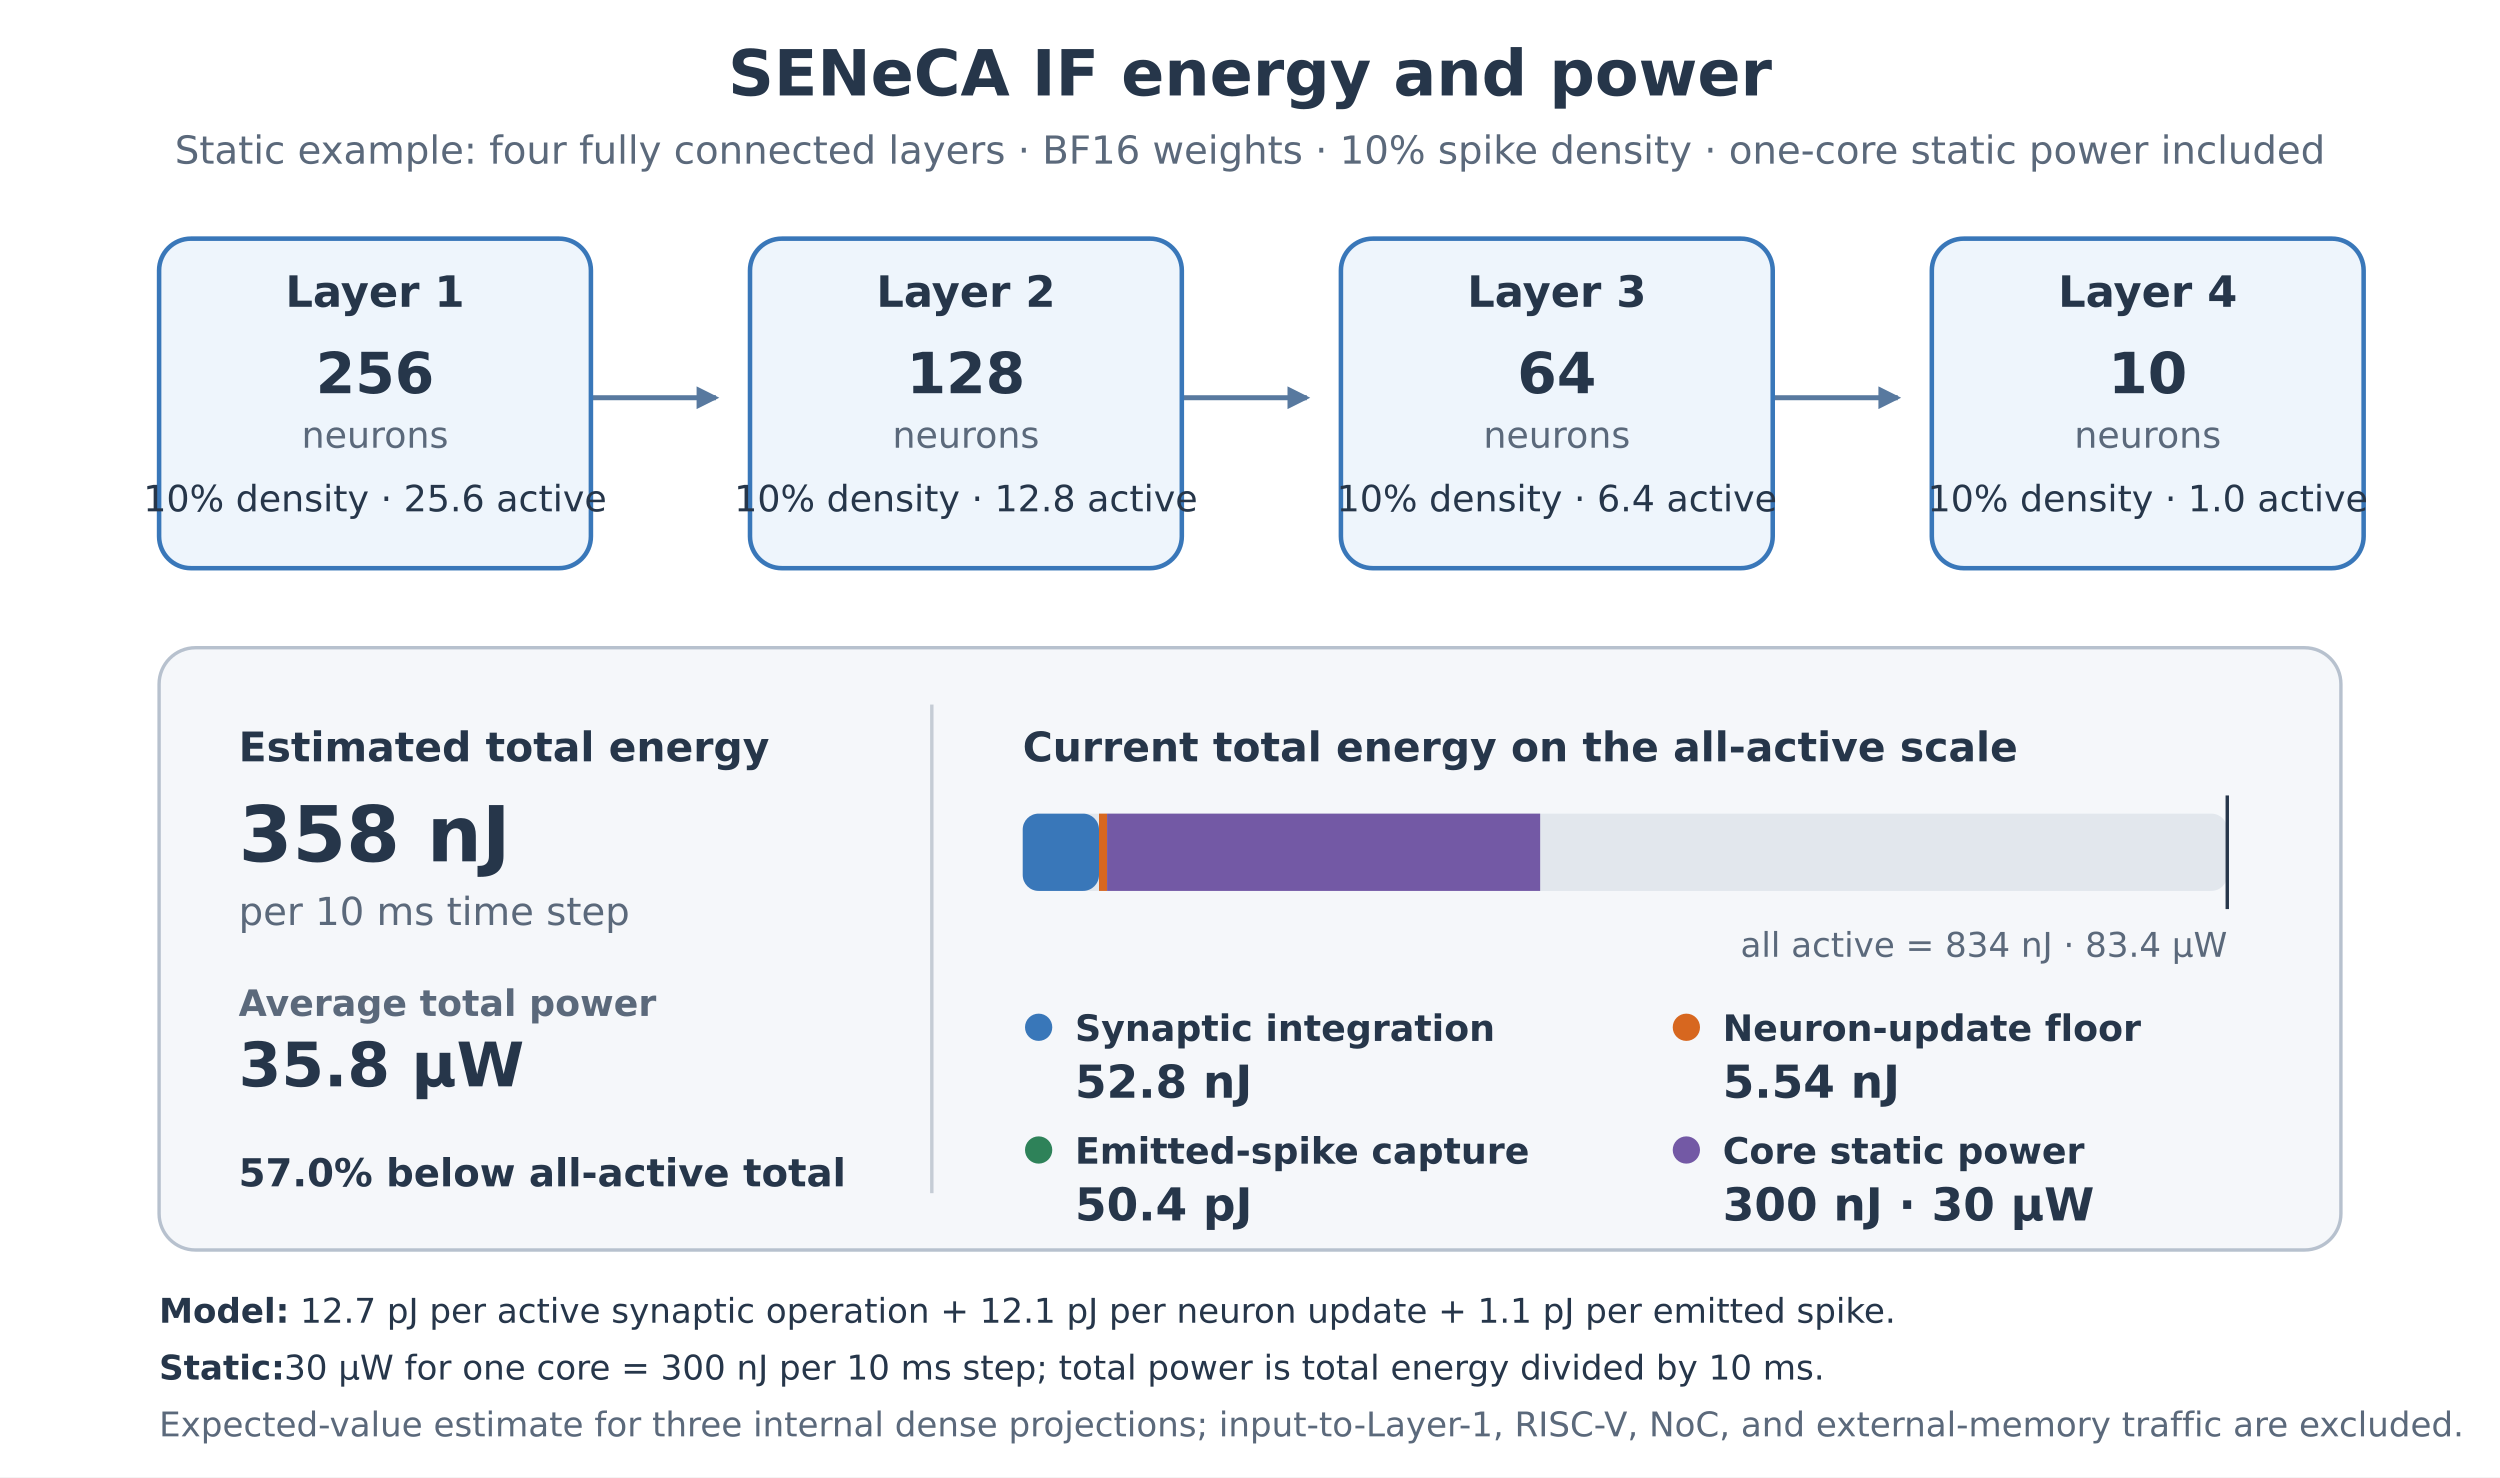
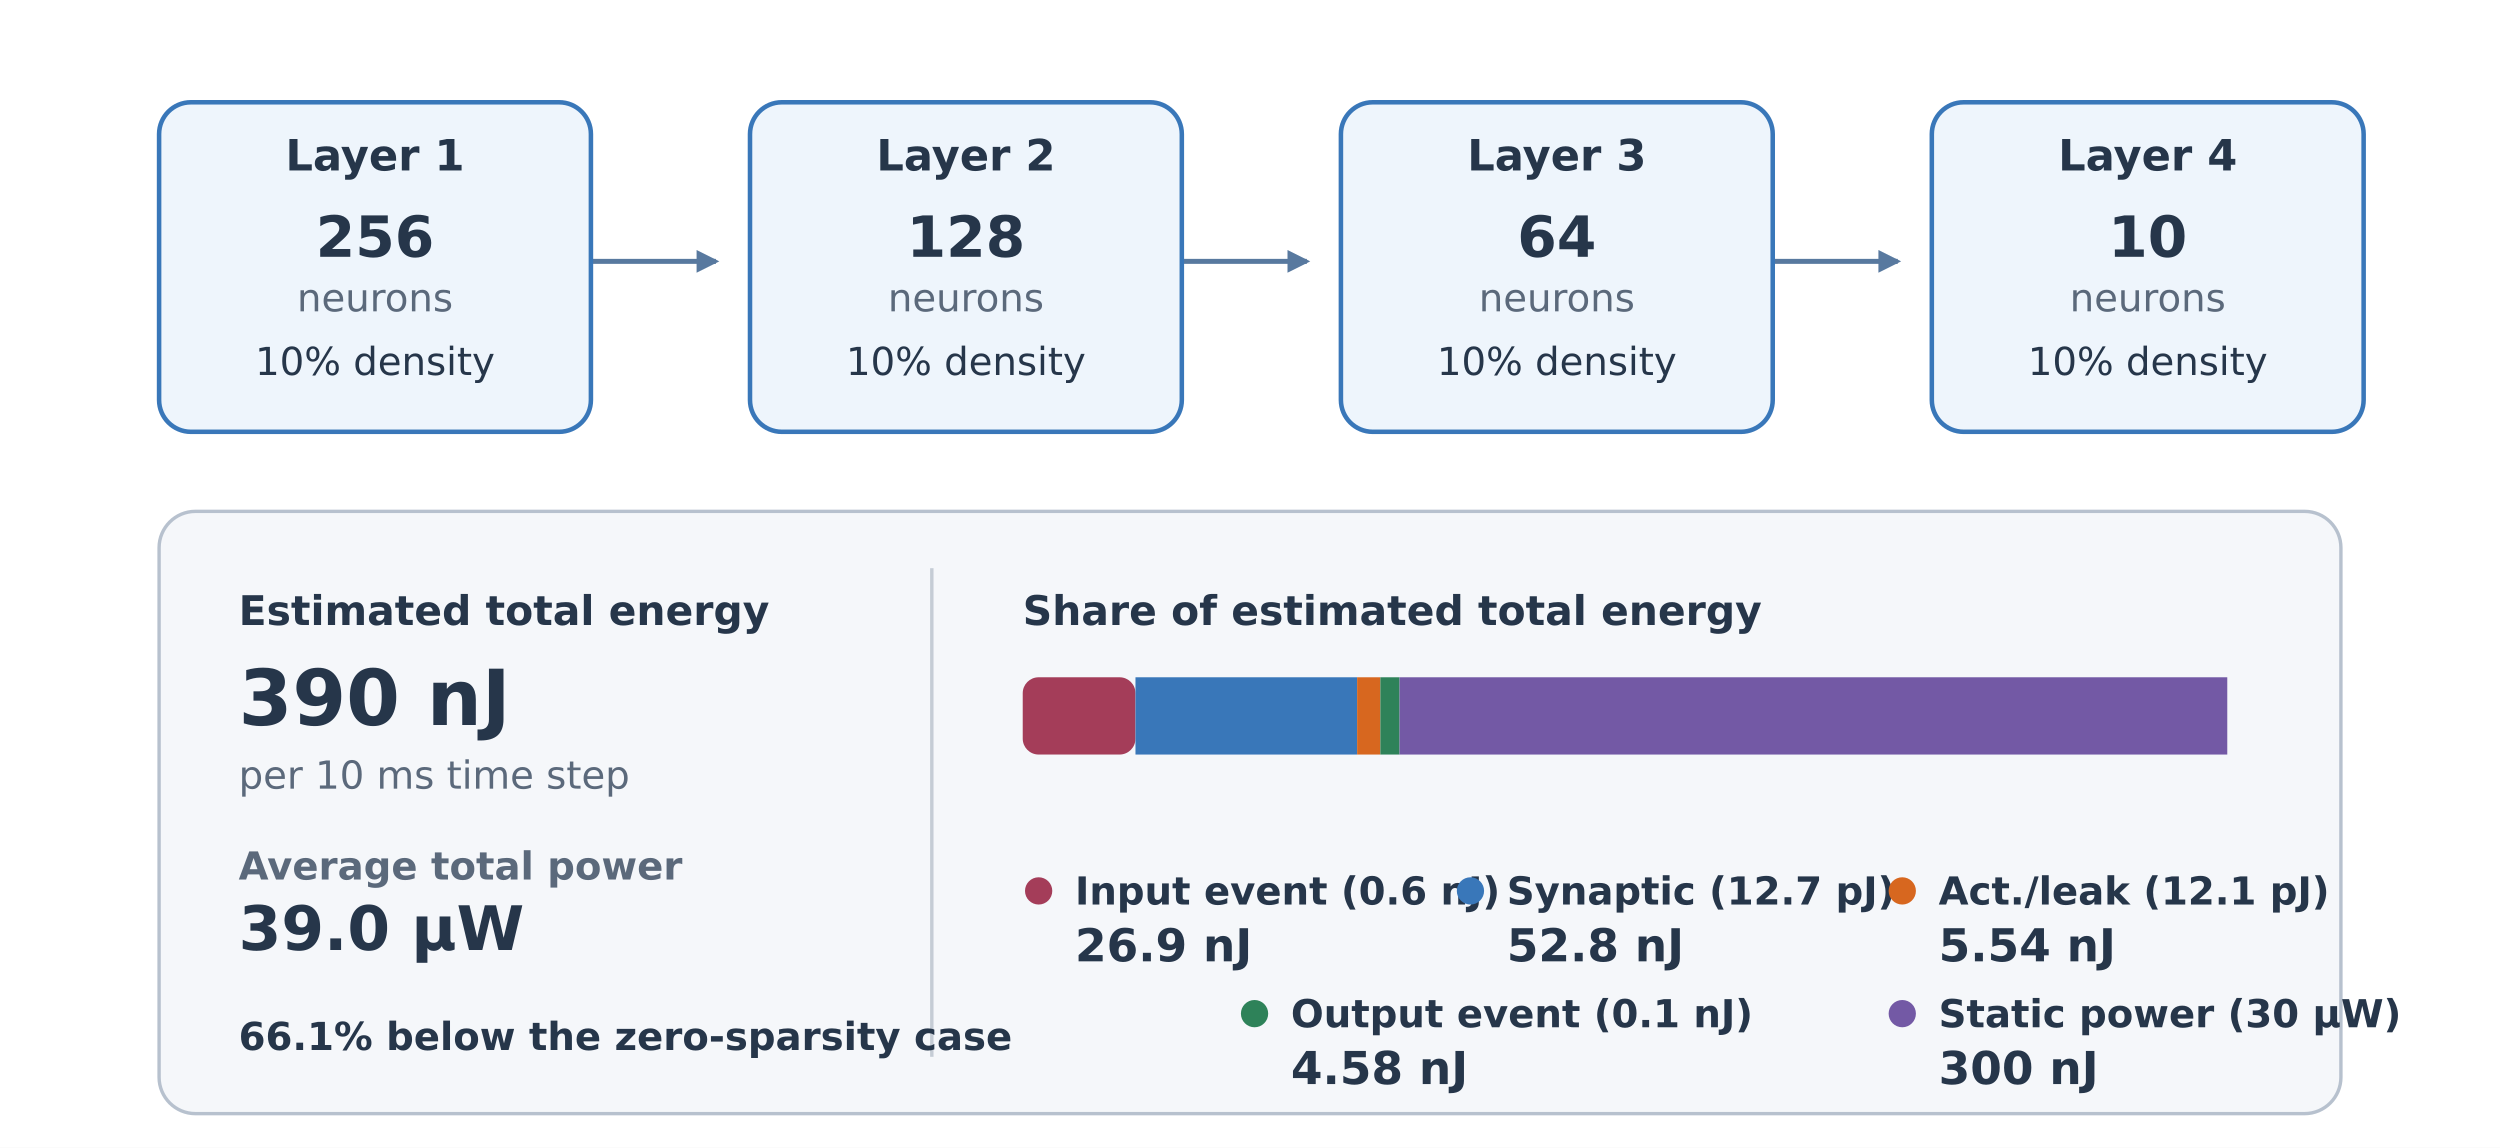
- <svg xmlns="http://www.w3.org/2000/svg" width="1100" height="650" viewBox="0 0 1100 650" role="img" aria-labelledby="seneca-calc-title seneca-calc-desc">
+ <svg xmlns="http://www.w3.org/2000/svg" width="1100" height="505" viewBox="0 0 1100 505" role="img" aria-labelledby="seneca-calc-title seneca-calc-desc">
  <defs>
    <style>
      .text { fill: #26364a; font-family: 'DejaVu Sans', Arial, sans-serif; }
      .muted { fill: #5b697b; }
-       .title { font-size: 28px; font-weight: 600; text-anchor: middle; }
-       .subtitle { font-size: 17px; text-anchor: middle; }
      .layer-title { font-size: 19px; font-weight: 600; text-anchor: middle; }
      .layer-value { font-size: 25px; font-weight: 600; text-anchor: middle; }
-       .layer-detail { font-size: 16px; text-anchor: middle; }
+       .layer-detail { font-size: 17px; text-anchor: middle; }
      .result-label { font-size: 18px; font-weight: 600; }
      .result-value { font-size: 34px; font-weight: 600; }
-       .breakdown-label { font-size: 16px; font-weight: 600; }
+       .breakdown-label { font-size: 17px; font-weight: 600; }
      .breakdown-value { font-size: 20px; font-weight: 600; }
-       .note { font-size: 15px; }
      .structural { vector-effect: non-scaling-stroke; }
    </style>
    <marker id="seneca-arrow" markerWidth="10" markerHeight="10" refX="8.5" refY="5" orient="auto" markerUnits="userSpaceOnUse">
      <path d="M0 0L10 5L0 10Z" fill="#58799f" />
    </marker>
  </defs>
-   <rect width="1100" height="650" fill="#ffffff" />
-   <text class="text title" x="550" y="42">SENeCA IF energy and power</text>
-   <text class="text subtitle muted" x="550" y="72">Static example: four fully connected layers · BF16 weights · 10% spike density · one-core static power included</text>
+   <rect width="1100" height="505" fill="#ffffff" />
  <g class="structural">
-     <path d="M260 175H315" fill="none" stroke="#58799f" stroke-width="2.2" marker-end="url(#seneca-arrow)" />
-     <path d="M520 175H575" fill="none" stroke="#58799f" stroke-width="2.2" marker-end="url(#seneca-arrow)" />
-     <path d="M780 175H835" fill="none" stroke="#58799f" stroke-width="2.2" marker-end="url(#seneca-arrow)" />
+     <path d="M260 115H315" fill="none" stroke="#58799f" stroke-width="2.2" marker-end="url(#seneca-arrow)" />
+     <path d="M520 115H575" fill="none" stroke="#58799f" stroke-width="2.2" marker-end="url(#seneca-arrow)" />
+     <path d="M780 115H835" fill="none" stroke="#58799f" stroke-width="2.2" marker-end="url(#seneca-arrow)" />
  </g>
  <g>
-     <rect x="70" y="105" width="190" height="145" rx="14" fill="#eef5fc" stroke="#3977b9" stroke-width="2" />
-     <rect x="330" y="105" width="190" height="145" rx="14" fill="#eef5fc" stroke="#3977b9" stroke-width="2" />
-     <rect x="590" y="105" width="190" height="145" rx="14" fill="#eef5fc" stroke="#3977b9" stroke-width="2" />
-     <rect x="850" y="105" width="190" height="145" rx="14" fill="#eef5fc" stroke="#3977b9" stroke-width="2" />
-     <text class="text layer-title" x="165" y="135">Layer 1</text>
-     <text class="text layer-value" x="165" y="173">256</text>
-     <text class="text layer-detail muted" x="165" y="197">neurons</text>
-     <text class="text layer-detail" x="165" y="225">10% density · 25.6 active</text>
-     <text class="text layer-title" x="425" y="135">Layer 2</text>
-     <text class="text layer-value" x="425" y="173">128</text>
-     <text class="text layer-detail muted" x="425" y="197">neurons</text>
-     <text class="text layer-detail" x="425" y="225">10% density · 12.8 active</text>
-     <text class="text layer-title" x="685" y="135">Layer 3</text>
-     <text class="text layer-value" x="685" y="173">64</text>
-     <text class="text layer-detail muted" x="685" y="197">neurons</text>
-     <text class="text layer-detail" x="685" y="225">10% density · 6.4 active</text>
-     <text class="text layer-title" x="945" y="135">Layer 4</text>
-     <text class="text layer-value" x="945" y="173">10</text>
-     <text class="text layer-detail muted" x="945" y="197">neurons</text>
-     <text class="text layer-detail" x="945" y="225">10% density · 1.0 active</text>
+     <rect x="70" y="45" width="190" height="145" rx="14" fill="#eef5fc" stroke="#3977b9" stroke-width="2" />
+     <rect x="330" y="45" width="190" height="145" rx="14" fill="#eef5fc" stroke="#3977b9" stroke-width="2" />
+     <rect x="590" y="45" width="190" height="145" rx="14" fill="#eef5fc" stroke="#3977b9" stroke-width="2" />
+     <rect x="850" y="45" width="190" height="145" rx="14" fill="#eef5fc" stroke="#3977b9" stroke-width="2" />
+     <text class="text layer-title" x="165" y="75">Layer 1</text>
+     <text class="text layer-value" x="165" y="113">256</text>
+     <text class="text layer-detail muted" x="165" y="137">neurons</text>
+     <text class="text layer-detail" x="165" y="165">10% density</text>
+     <text class="text layer-title" x="425" y="75">Layer 2</text>
+     <text class="text layer-value" x="425" y="113">128</text>
+     <text class="text layer-detail muted" x="425" y="137">neurons</text>
+     <text class="text layer-detail" x="425" y="165">10% density</text>
+     <text class="text layer-title" x="685" y="75">Layer 3</text>
+     <text class="text layer-value" x="685" y="113">64</text>
+     <text class="text layer-detail muted" x="685" y="137">neurons</text>
+     <text class="text layer-detail" x="685" y="165">10% density</text>
+     <text class="text layer-title" x="945" y="75">Layer 4</text>
+     <text class="text layer-value" x="945" y="113">10</text>
+     <text class="text layer-detail muted" x="945" y="137">neurons</text>
+     <text class="text layer-detail" x="945" y="165">10% density</text>
  </g>
-   <rect x="70" y="285" width="960" height="265" rx="16" fill="#f5f7fa" stroke="#b7c1ce" stroke-width="1.5" />
-   <line x1="410" y1="310" x2="410" y2="525" stroke="#c5ccd5" stroke-width="1.5" />
-   <text class="text result-label" x="105" y="335">Estimated total energy</text>
-   <text class="text result-value" x="105" y="379">358 nJ</text>
-   <text class="text muted" x="105" y="407" font-size="17">per 10 ms time step</text>
-   <text class="text muted" x="105" y="447" font-size="16" font-weight="600">Average total power</text>
-   <text class="text" x="105" y="478" font-size="27" font-weight="600">35.8 µW</text>
-   <text class="text" x="105" y="522" font-size="17" font-weight="600">57.0% below all-active total</text>
-   <text class="text result-label" x="450" y="335">Current total energy on the all-active scale</text>
-   <rect x="450" y="358" width="530" height="34" rx="7" fill="#e2e7ed" />
-   <rect x="450" y="358" width="33.56" height="34" rx="7" fill="#3977b9" />
-   <rect x="483.56" y="358" width="3.52" height="34" fill="#d7671f" />
-   <rect x="487.08" y="358" width="0.03" height="34" fill="#2e8259" />
-   <rect x="487.11" y="358" width="190.56" height="34" fill="#7359a5" />
-   <line x1="980" y1="350" x2="980" y2="400" stroke="#26364a" stroke-width="1.5" />
-   <text class="text muted" x="980" y="421" font-size="15" text-anchor="end">all active = 834 nJ · 83.4 µW</text>
-   <circle cx="457" cy="452" r="6" fill="#3977b9" />
-   <text class="text breakdown-label" x="473" y="458">Synaptic integration</text>
-   <text class="text breakdown-value" x="473" y="483">52.8 nJ</text>
-   <circle cx="742" cy="452" r="6" fill="#d7671f" />
-   <text class="text breakdown-label" x="758" y="458">Neuron-update floor</text>
-   <text class="text breakdown-value" x="758" y="483">5.54 nJ</text>
-   <circle cx="457" cy="506" r="6" fill="#2e8259" />
-   <text class="text breakdown-label" x="473" y="512">Emitted-spike capture</text>
-   <text class="text breakdown-value" x="473" y="537">50.4 pJ</text>
-   <circle cx="742" cy="506" r="6" fill="#7359a5" />
-   <text class="text breakdown-label" x="758" y="512">Core static power</text>
-   <text class="text breakdown-value" x="758" y="537">300 nJ · 30 µW</text>
-   <text class="text note" x="70" y="582">
-     <tspan font-weight="600">Model:</tspan>
-     <tspan> 12.7 pJ per active synaptic operation + 12.1 pJ per neuron update + 1.1 pJ per emitted spike.</tspan>
-   </text>
-   <text class="text note" x="70" y="607">
-     <tspan font-weight="600">Static:</tspan>
-     <tspan x="125">30 µW for one core = 300 nJ per 10 ms step; total power is total energy divided by 10 ms.</tspan>
-   </text>
-   <text class="text note muted" x="70" y="632">Expected-value estimate for three internal dense projections; input-to-Layer-1, RISC-V, NoC, and external-memory traffic are excluded.</text>
+   <rect x="70" y="225" width="960" height="265" rx="16" fill="#f5f7fa" stroke="#b7c1ce" stroke-width="1.5" />
+   <line x1="410" y1="250" x2="410" y2="465" stroke="#c5ccd5" stroke-width="1.5" />
+   <text class="text result-label" x="105" y="275">Estimated total energy</text>
+   <text class="text result-value" x="105" y="319">390 nJ</text>
+   <text class="text muted" x="105" y="347" font-size="17">per 10 ms time step</text>
+   <text class="text muted" x="105" y="387" font-size="17" font-weight="600">Average total power</text>
+   <text class="text" x="105" y="418" font-size="27" font-weight="600">39.0 µW</text>
+   <text class="text" x="105" y="462" font-size="17" font-weight="600">66.1% below the zero-sparsity case</text>
+   <text class="text result-label" x="450" y="275">Share of estimated total energy</text>
+   <rect x="450" y="298" width="49.61" height="34" rx="7" fill="#a43d59" />
+   <rect x="499.61" y="298" width="97.52" height="34" fill="#3977b9" />
+   <rect x="597.13" y="298" width="10.23" height="34" fill="#d7671f" />
+   <rect x="607.36" y="298" width="8.45" height="34" fill="#2e8259" />
+   <rect x="615.81" y="298" width="364.19" height="34" fill="#7359a5" />
+   <circle cx="457" cy="392" r="6" fill="#a43d59" />
+   <text class="text breakdown-label" x="473" y="398">Input event (0.6 nJ)</text>
+   <text class="text breakdown-value" x="473" y="423">26.9 nJ</text>
+   <circle cx="647" cy="392" r="6" fill="#3977b9" />
+   <text class="text breakdown-label" x="663" y="398">Synaptic (12.7 pJ)</text>
+   <text class="text breakdown-value" x="663" y="423">52.8 nJ</text>
+   <circle cx="837" cy="392" r="6" fill="#d7671f" />
+   <text class="text breakdown-label" x="853" y="398">Act./leak (12.1 pJ)</text>
+   <text class="text breakdown-value" x="853" y="423">5.54 nJ</text>
+   <circle cx="552" cy="446" r="6" fill="#2e8259" />
+   <text class="text breakdown-label" x="568" y="452">Output event (0.1 nJ)</text>
+   <text class="text breakdown-value" x="568" y="477">4.58 nJ</text>
+   <circle cx="837" cy="446" r="6" fill="#7359a5" />
+   <text class="text breakdown-label" x="853" y="452">Static power (30 µW)</text>
+   <text class="text breakdown-value" x="853" y="477">300 nJ</text>
</svg>
